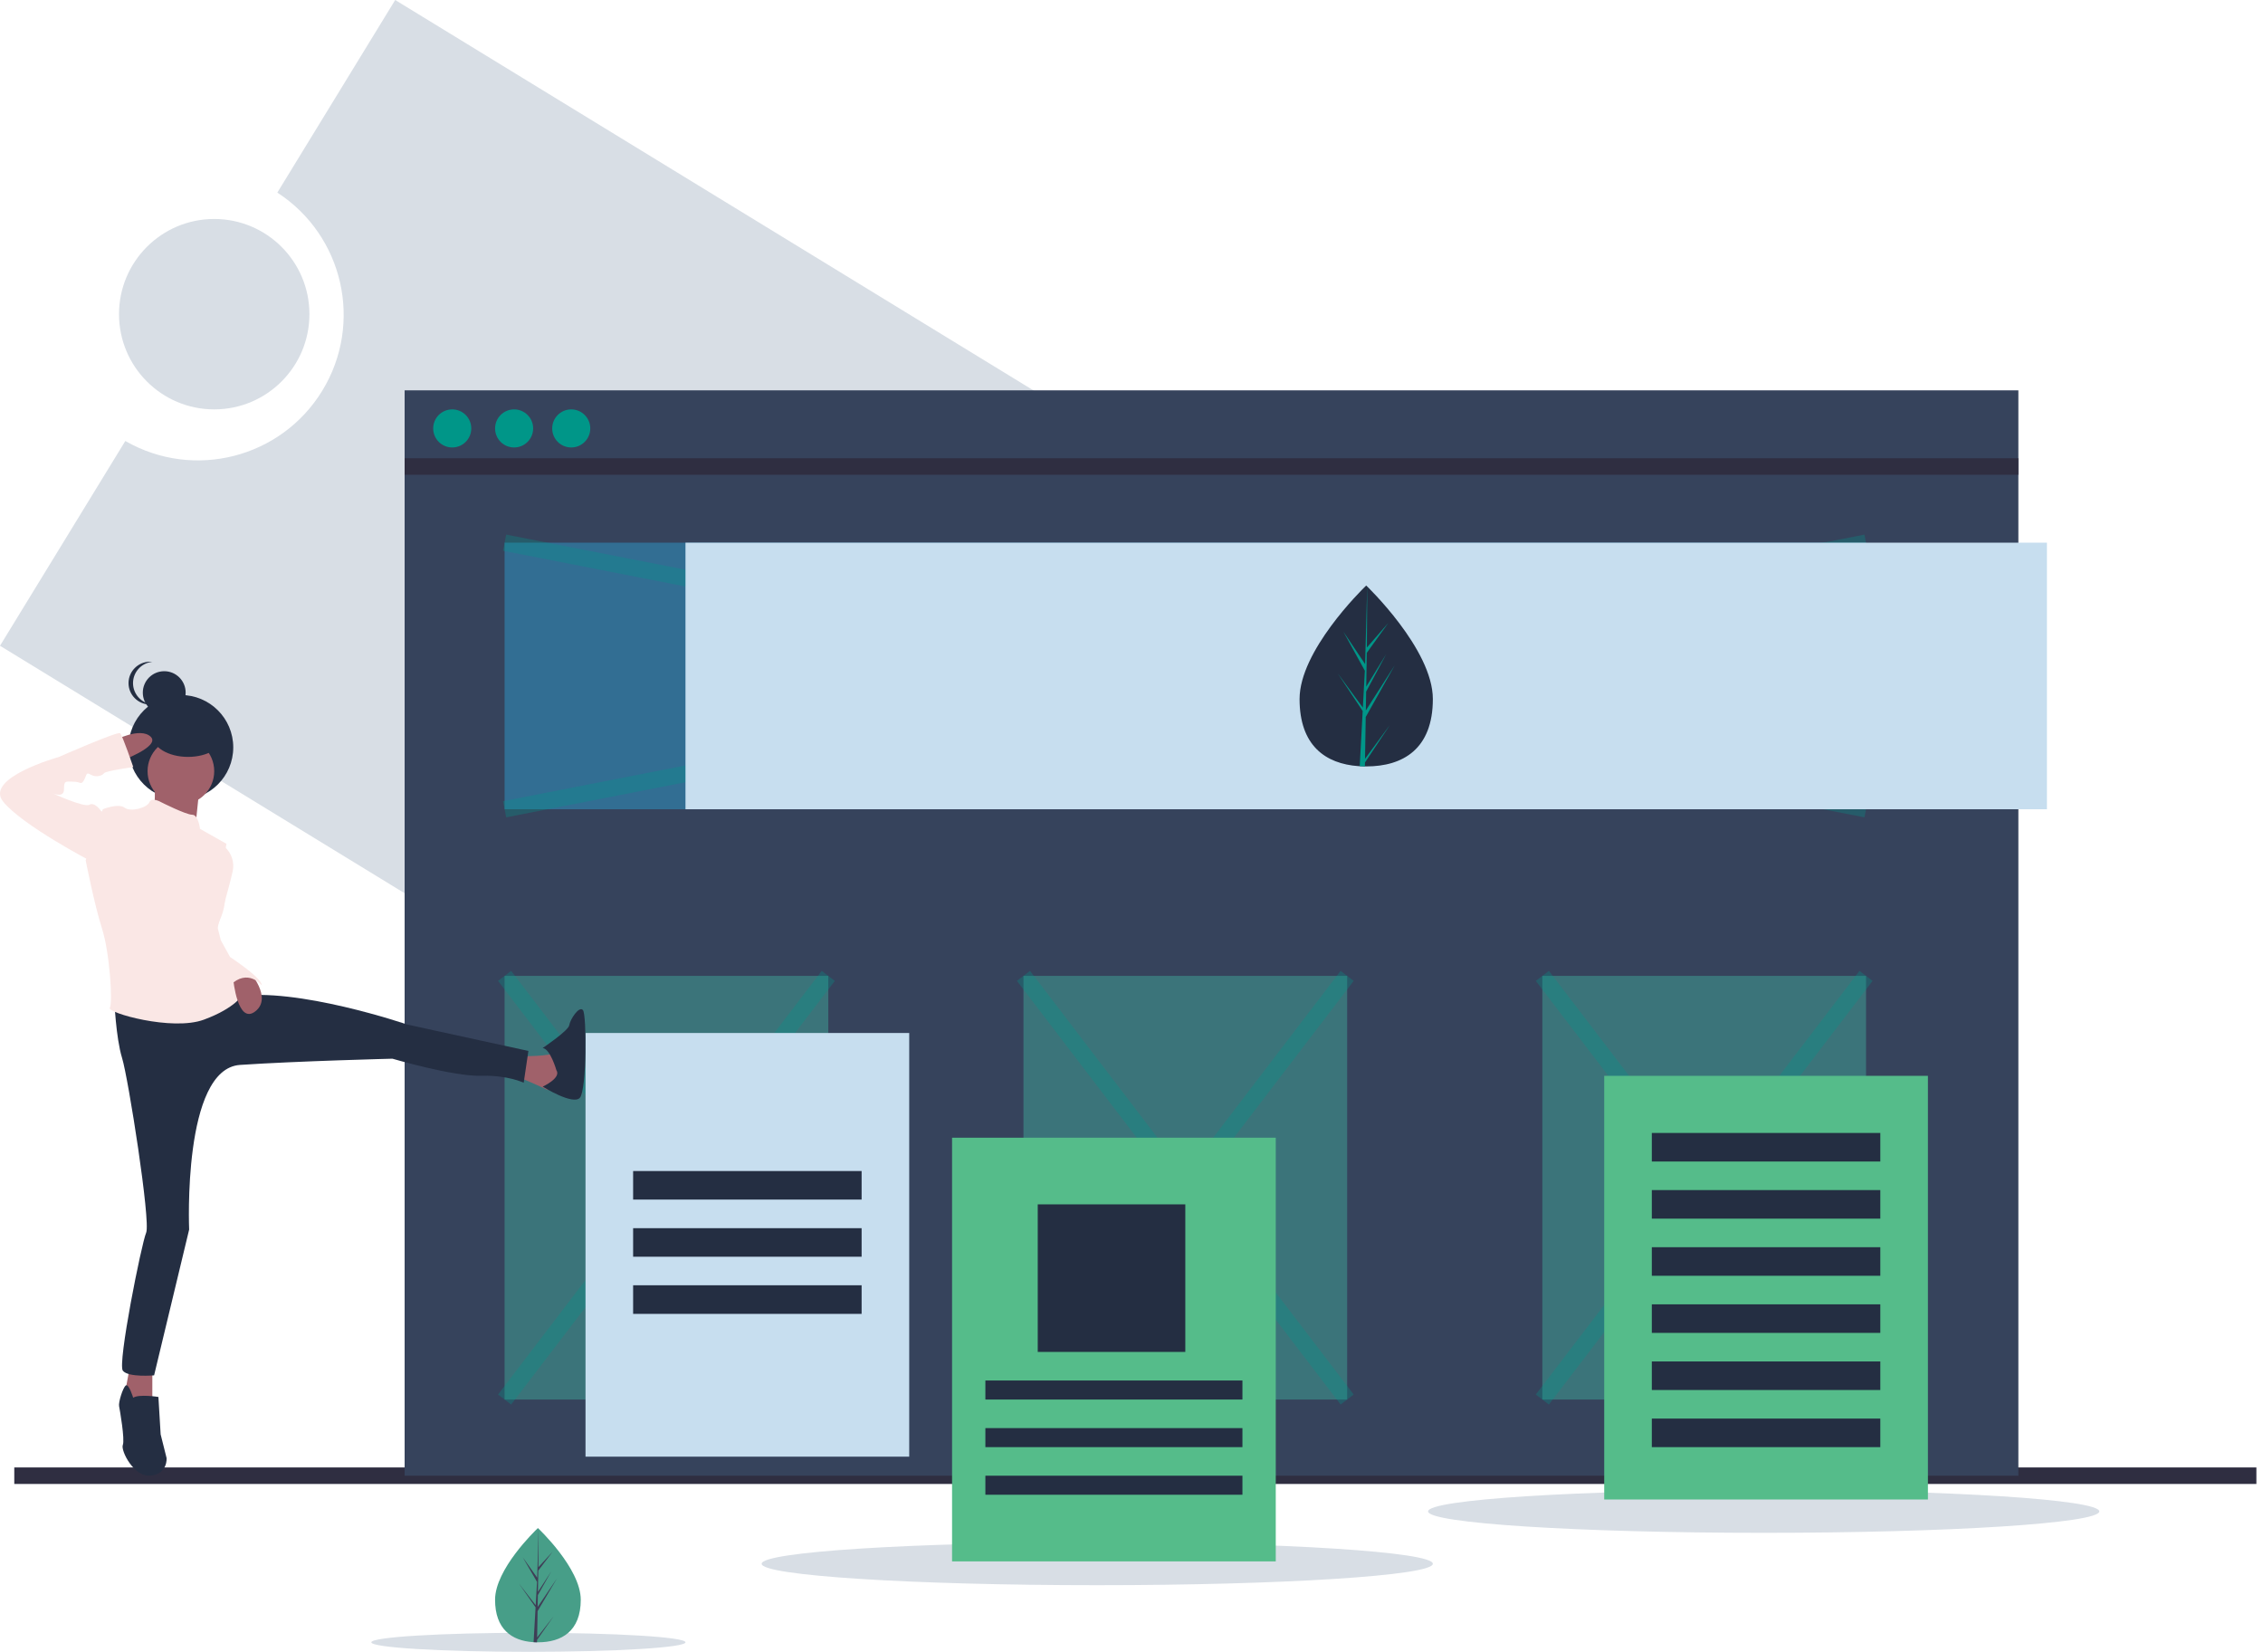
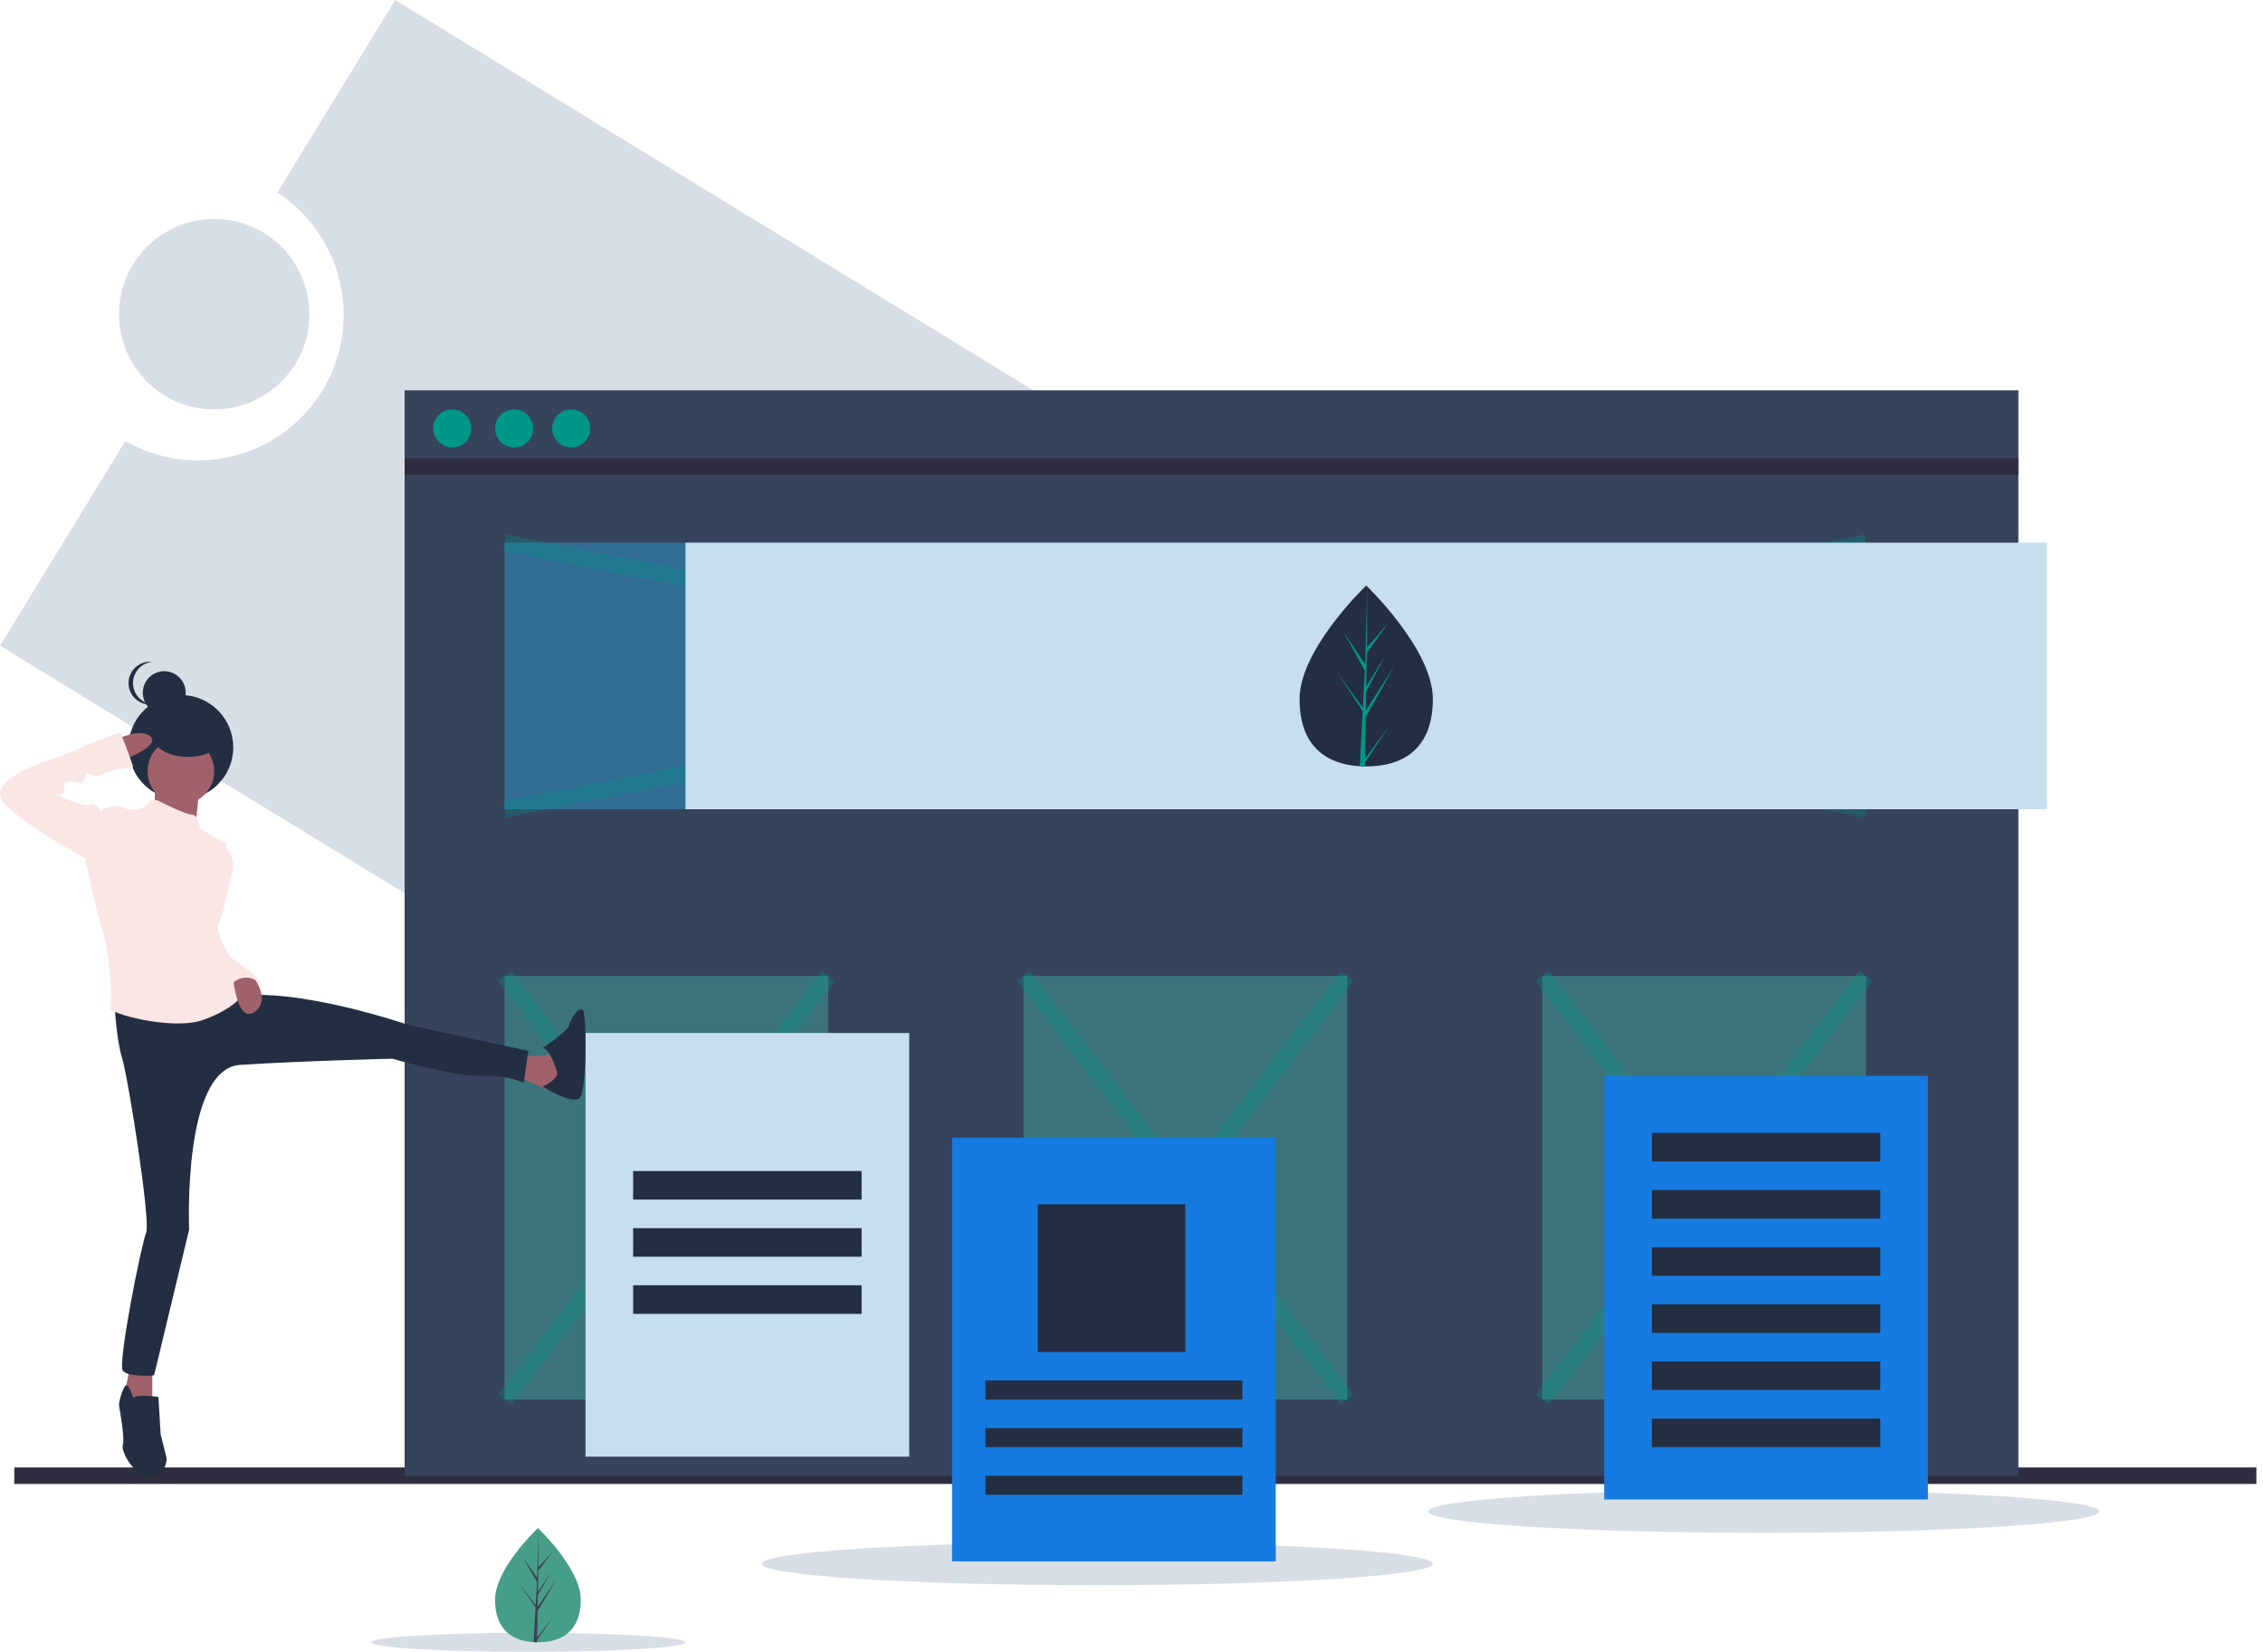
<svg xmlns="http://www.w3.org/2000/svg" width="274" height="200" viewBox="0 0 274 200">
  <g fill="none" fill-rule="evenodd">
    <path fill="#D8DEE5" fill-rule="nonzero" d="M47.85 0L33.579 23.319c8.015 5.204 10.426 15.842 5.438 23.992-4.987 8.15-15.56 10.847-23.843 6.082L0 78.187l146.386 89.536 47.85-78.187L47.85 0z" />
    <circle cx="25.937" cy="38.04" r="11.527" fill="#D8DEE5" fill-rule="nonzero" />
    <ellipse cx="132.853" cy="189.337" fill="#D8DEE5" fill-rule="nonzero" rx="40.634" ry="2.594" />
    <ellipse cx="63.977" cy="198.847" fill="#D8DEE5" fill-rule="nonzero" rx="19.02" ry="1.153" />
    <ellipse cx="213.545" cy="182.997" fill="#D8DEE5" fill-rule="nonzero" rx="40.634" ry="2.594" />
    <path stroke="#2F2E41" stroke-width="2" d="M1.729 178.674L273.199 178.674" />
    <path fill="#36435C" fill-rule="nonzero" d="M48.991 47.262H244.38V178.674H48.991z" />
    <path stroke="#2F2E41" stroke-width="2" d="M48.991 56.484L244.38 56.484" />
    <circle cx="54.755" cy="51.873" r="2.305" fill="#009688" fill-rule="nonzero" />
    <circle cx="62.248" cy="51.873" r="2.305" fill="#009688" fill-rule="nonzero" />
    <circle cx="69.164" cy="51.873" r="2.305" fill="#009688" fill-rule="nonzero" />
    <path fill="#326E93" fill-rule="nonzero" d="M61.095 65.706H225.936V97.983H61.095z" />
    <path stroke="#009688" stroke-width="2" d="M61.095 97.983L225.937 65.706M225.937 97.983L61.095 65.706" opacity=".3" />
    <path fill="#3B747A" fill-rule="nonzero" d="M61.095 118.156H100.288V169.453H61.095zM186.744 118.156H225.937V169.453H186.744zM123.919 118.156H163.112V169.453H123.919z" />
    <path stroke="#009688" stroke-width="2" d="M61.095 118.156L100.288 169.452M100.288 118.156L61.095 169.452M123.919 118.156L163.112 169.452M163.112 118.156L123.919 169.452M186.744 118.156L225.937 169.452M225.937 118.156L186.744 169.452" opacity=".3" />
    <path fill="#C7DEEF" fill-rule="nonzero" d="M82.997 65.706H247.838V97.983H82.997z" />
-     <path fill="#55BC8A" fill-rule="nonzero" d="M194.236 130.259H233.429V181.556H194.236z" />
+     <path fill="#167be0" fill-rule="nonzero" d="M194.236 130.259H233.429V181.556H194.236z" />
    <path fill="#242E42" fill-rule="nonzero" d="M200 137.176H227.666V140.634H200zM200 144.092H227.666V147.55H200zM200 151.009H227.666V154.467H200zM200 157.925H227.666V161.383H200zM200 164.841H227.666V168.299H200zM200 171.758H227.666V175.216H200z" />
    <path fill="#C7DEEF" fill-rule="nonzero" d="M70.893 125.072H110.086V176.369H70.893z" />
    <path fill="#242E42" fill-rule="nonzero" d="M76.657 141.787H104.323V145.245H76.657zM76.657 148.703H104.323V152.161H76.657zM76.657 155.62H104.323V159.078H76.657zM173.487 84.636c0 6.048-3.612 8.16-8.07 8.16-.102 0-.205-.002-.308-.004-.207-.004-.411-.014-.613-.028-4.022-.283-7.147-2.504-7.147-8.128 0-5.822 7.474-13.167 8.035-13.71l.001-.001.033-.032s8.069 7.694 8.069 13.743z" />
    <path fill="#009688" fill-rule="nonzero" d="M165.275 91.873l3.018-4.104-3.025 4.555-.008.471c-.211-.004-.42-.014-.627-.028l.325-6.051-.002-.047.005-.01.03-.57-3.031-4.568L165 85.66l.007.122.246-4.573-2.596-4.719 2.628 3.917.256-9.48v-.033.032L165.5 78.4l2.584-2.963-2.595 3.607-.068 4.094 2.413-3.929-2.423 4.532-.038 2.276 3.503-5.469-3.516 6.263-.085 5.062z" />
    <circle cx="21.902" cy="90.49" r="6.34" fill="#242E42" fill-rule="nonzero" />
    <path fill="#A0616A" fill-rule="nonzero" d="M18.745 94.524s.094 4.006-.283 4.103c-.377.098 5.18 1.661 5.18 1.661l.565-5.47-5.462-.294zM62.947 127.901s4.052 0 4.144-.487c.092-.486.92 3.99.92 3.99l-1.657.584s-3.13-1.46-3.407-1.46c-.276 0 0-2.627 0-2.627z" />
    <path fill="#242E42" fill-rule="nonzero" d="M67.363 129.565s-.737-2.579-1.657-2.674c0 0 3.13-2.102 3.221-2.77.093-.67 1.197-2.389 1.657-1.816.46.573.46 9.649-.368 10.604-.828.955-4.51-1.343-4.51-1.343s2.301-1.045 1.657-2z" />
    <path fill="#A0616A" fill-rule="nonzero" d="M15.733 165.418L14.986 169.464 18.444 170.029 18.444 165.418z" />
    <path fill="#242E42" fill-rule="nonzero" d="M16.126 169.232s-.539-1.756-.898-1.479c-.36.277-.899 2.033-.809 2.495.09.462.719 4.066.45 4.713-.27.647 1.347 3.974 3.413 3.697 2.067-.277 1.887-2.126 1.887-2.126l-.719-2.864-.27-4.529s-2.335-.37-3.054.093z" />
    <circle cx="19.885" cy="83.862" r="2.594" fill="#242E42" fill-rule="nonzero" />
    <path fill="#242E42" fill-rule="nonzero" d="M16.106 82.709c0-1.328 1.009-2.441 2.338-2.58-.09-.009-.181-.014-.272-.014-1.442 0-2.61 1.161-2.61 2.594 0 1.432 1.168 2.594 2.61 2.594.09 0 .181-.005.272-.014-1.33-.139-2.338-1.252-2.338-2.58z" />
    <circle cx="21.902" cy="93.372" r="4.035" fill="#A0616A" fill-rule="nonzero" />
    <path fill="#242E42" fill-rule="nonzero" d="M13.833 120.95s.19 4.698.946 7.141c.757 2.443 3.486 19.844 2.918 21.16-.568 1.315-3.486 15.865-2.823 16.71.662.846 3.784.564 3.784.564l4.243-17.65s-.837-19.468 6.164-19.938c7.002-.47 18.45-.752 18.45-.752s7.38 2.161 10.69 2.067c3.312-.094 5.204.846 5.204.846l.568-3.853-14.665-3.195s-13.435-4.604-20.814-3.383c-7.38 1.222-14.665.282-14.665.282z" />
    <path fill="#FAE7E5" fill-rule="nonzero" d="M19.508 97.126s-1.13-.666-1.412 0c-.283.665-2.26 1.236-3.013.665-.754-.57-2.637.19-2.637.19l-2.071 6.18s1.035 5.323 1.977 8.27c.942 2.947 1.318 9.03.942 9.6-.377.571 7.532 2.853 11.393 1.427 3.86-1.426 4.708-3.042 4.708-3.042s-4.237-6.084-2.825-8.936c1.412-2.852.283-6.084.283-6.084l.564-3.232-3.2-1.806s-.19-1.711-.943-1.711c-.753 0-3.766-1.521-3.766-1.521z" />
    <path fill="#FAE7E5" fill-rule="nonzero" d="M25.887 102.594h1.378c.777.726 1.125 1.802.919 2.846-.368 1.745-2.025 7.528-2.025 7.528l-1.375-3.58 1.103-6.794z" />
    <path fill="#A0616A" fill-rule="nonzero" d="M30.141 117.58s2.916 3.194.773 4.87c-2.144 1.676-2.672-3.845-2.672-3.845l1.9-1.026z" />
    <path fill="#FAE7E5" fill-rule="nonzero" d="M26.077 111.24l.656 2.596 1.125 2.04s3.842 2.505 3.842 3.432c0 0-1.687-2.133-3.842 0l-1.921-4.59.14-3.479z" />
    <ellipse cx="22.767" cy="89.049" fill="#242E42" fill-rule="nonzero" rx="4.323" ry="2.594" />
    <path fill="#A0616A" fill-rule="nonzero" d="M13.833 89.652s3.133-1.65 4.406-.459c1.274 1.192-3.819 3.026-3.819 3.026l-.587-2.567z" />
    <path fill="#FAE7E5" fill-rule="nonzero" d="M12.876 98.645l-.653-.466s-.746-1.117-1.398-.744c-.653.372-4.475-1.396-4.475-1.396s1.398.651 1.398-.466.187-.93 1.119-.93c.932 0 .932.465 1.305-.187.373-.651.187-1.024.84-.651.652.372 1.397.093 1.584-.187.186-.279 3.542-.744 3.542-.744s-1.305-3.817-1.584-4.096c-.28-.279-7.458 2.886-7.458 2.886s-9.043 2.513-6.712 5.398c2.33 2.886 10.72 7.26 10.72 7.26l1.772-5.677z" />
-     <path fill="#55BC8A" fill-rule="nonzero" d="M115.274 137.752H154.467V189.049H115.274z" />
+     <path fill="#167be0" fill-rule="nonzero" d="M115.274 137.752H154.467V189.049H115.274z" />
    <path fill="#242E42" fill-rule="nonzero" d="M125.648 145.821H143.515V163.688H125.648zM119.308 167.147H150.432V169.452H119.308zM119.308 172.911H150.432V175.216H119.308zM119.308 178.674H150.432V180.979H119.308z" />
    <path fill="#479E88" fill-rule="nonzero" d="M70.317 193.694c0 3.82-2.322 5.153-5.187 5.153-.067 0-.133 0-.2-.002-.132-.003-.263-.009-.393-.018-2.586-.178-4.595-1.58-4.595-5.133 0-3.677 4.805-8.316 5.166-8.66l.022-.02s5.187 4.86 5.187 8.68z" />
    <path fill="#3F3D56" fill-rule="nonzero" d="M65.035 198.265l2.011-2.593-2.016 2.878-.006.297c-.14-.003-.28-.009-.418-.017l.217-3.823-.001-.03.003-.005.02-.36-2.02-2.885 2.027 2.613.005.077.164-2.888-1.731-2.98 1.752 2.473.17-5.987v-.02.02l-.028 4.72 1.723-1.871-1.73 2.278-.045 2.586 1.609-2.482-1.616 2.862-.025 1.438 2.335-3.454-2.344 3.956-.056 3.197z" />
  </g>
</svg>
